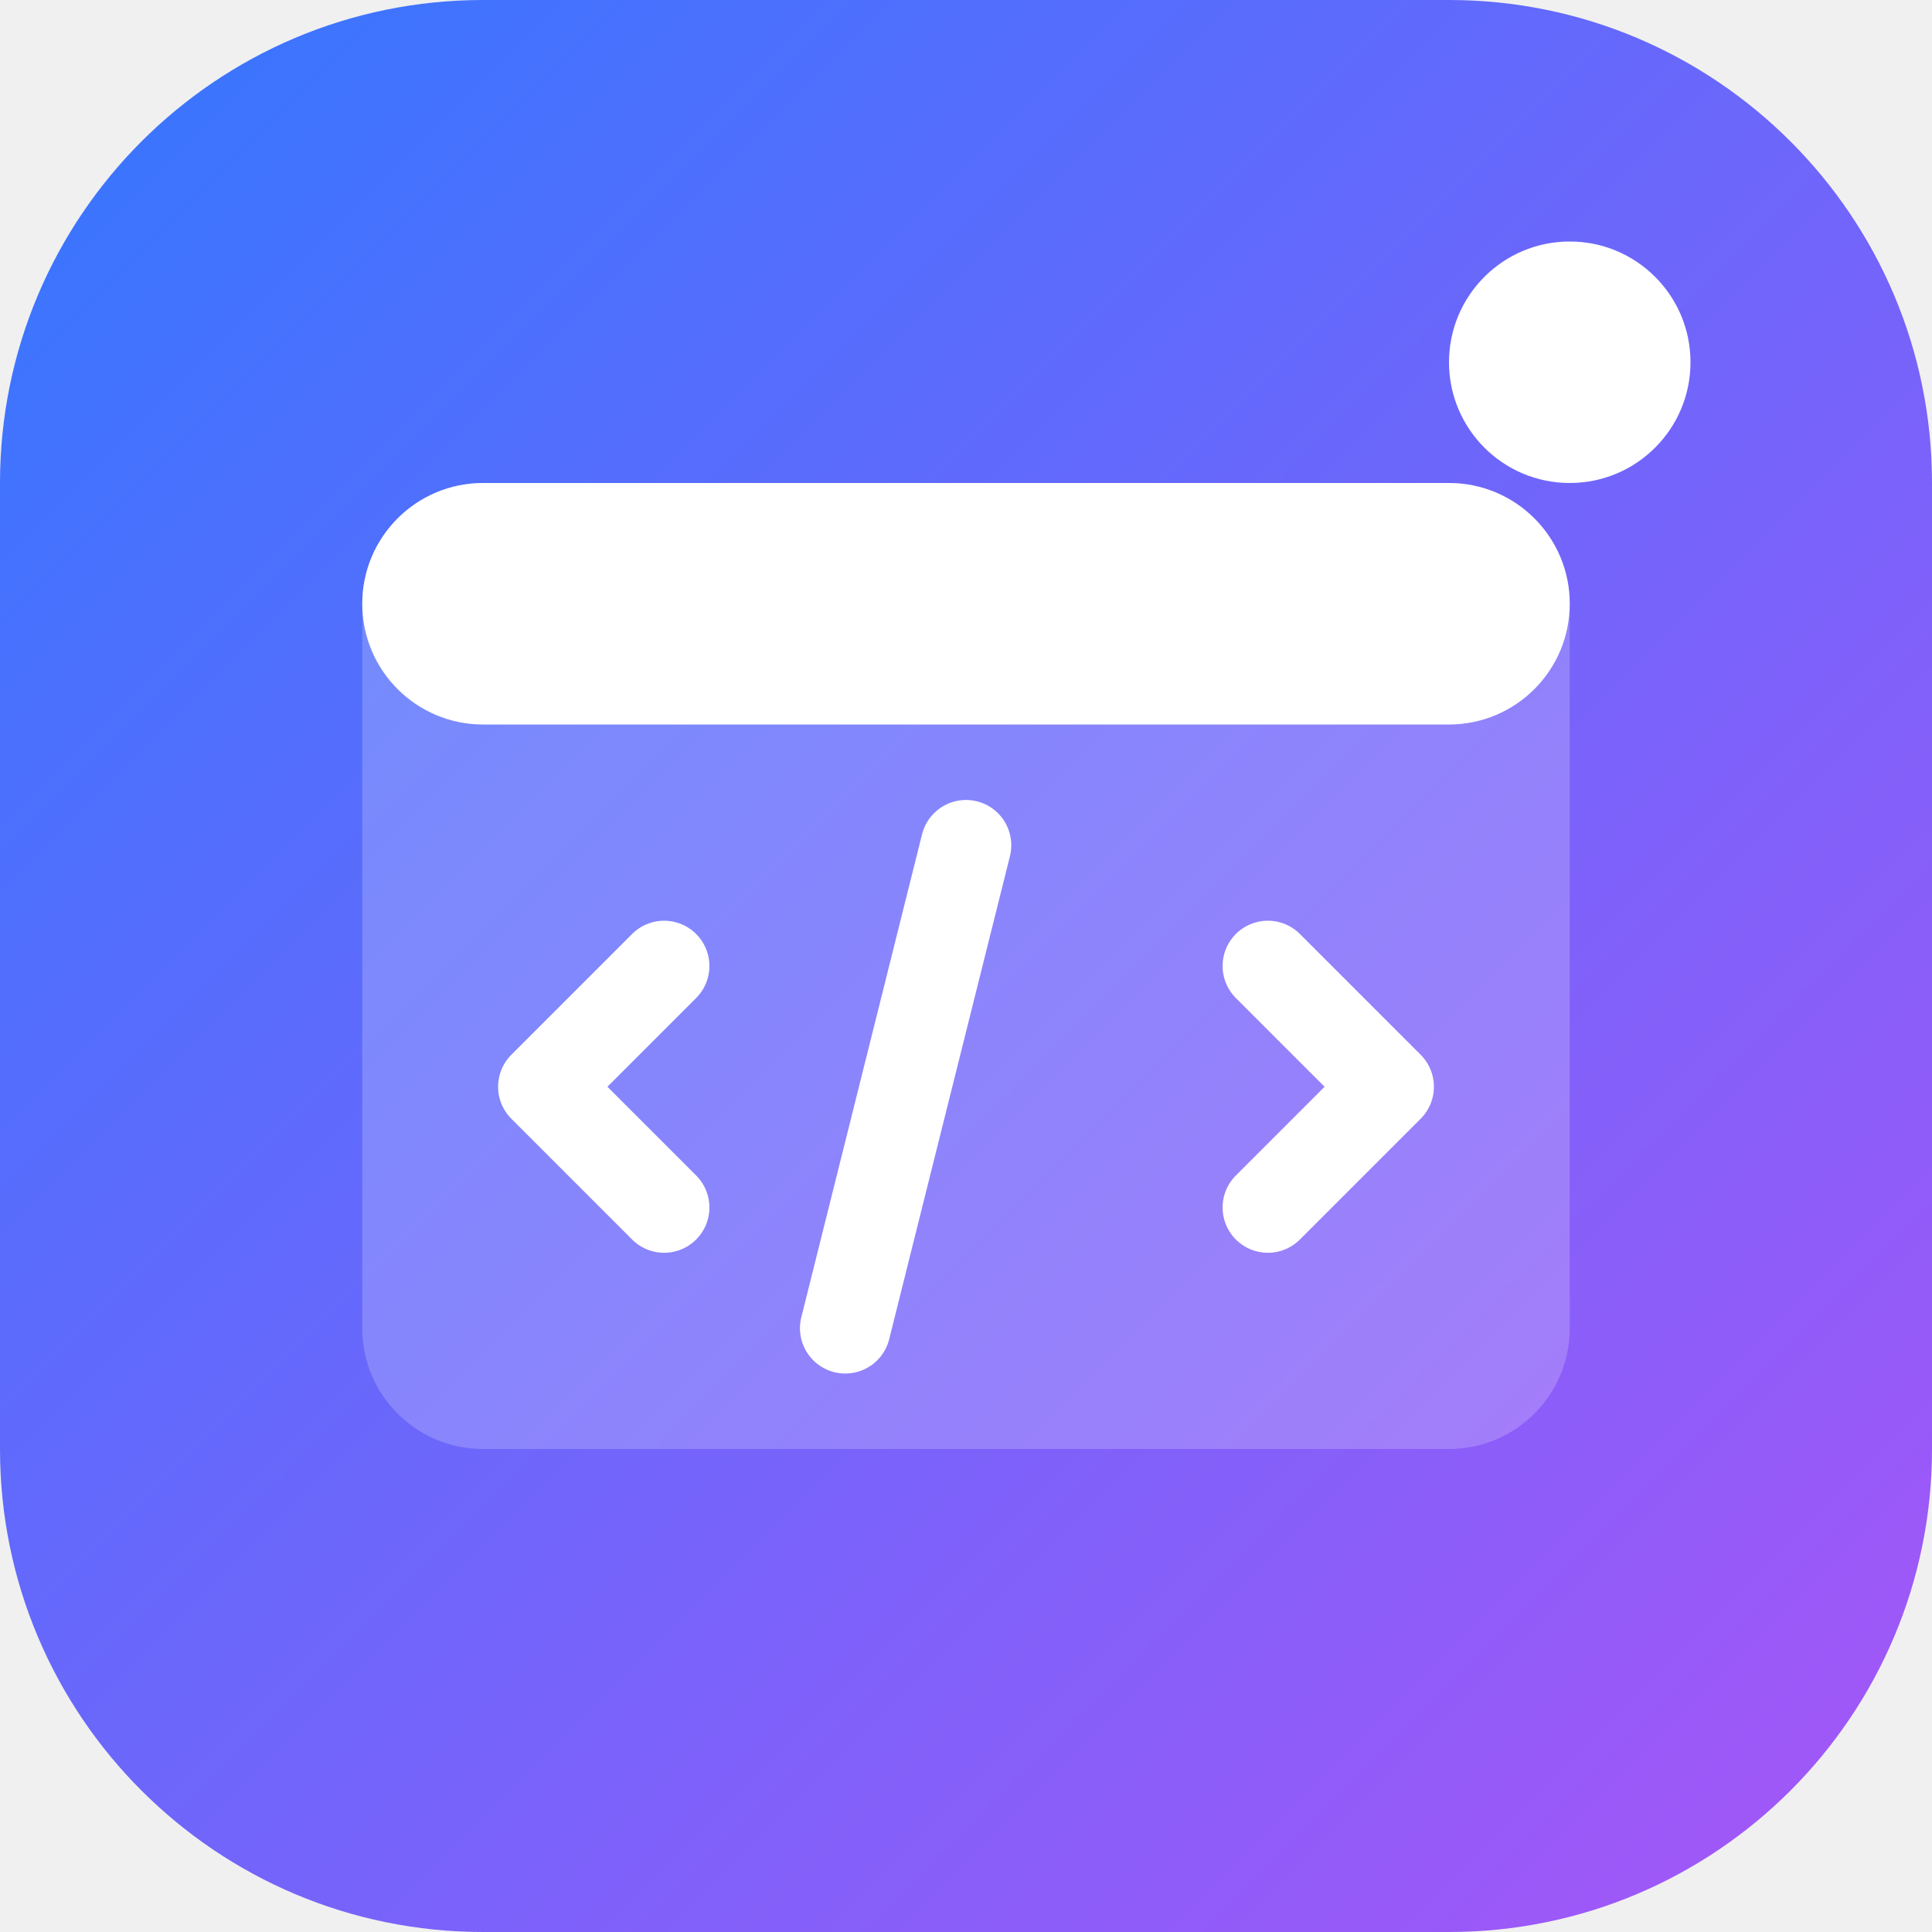
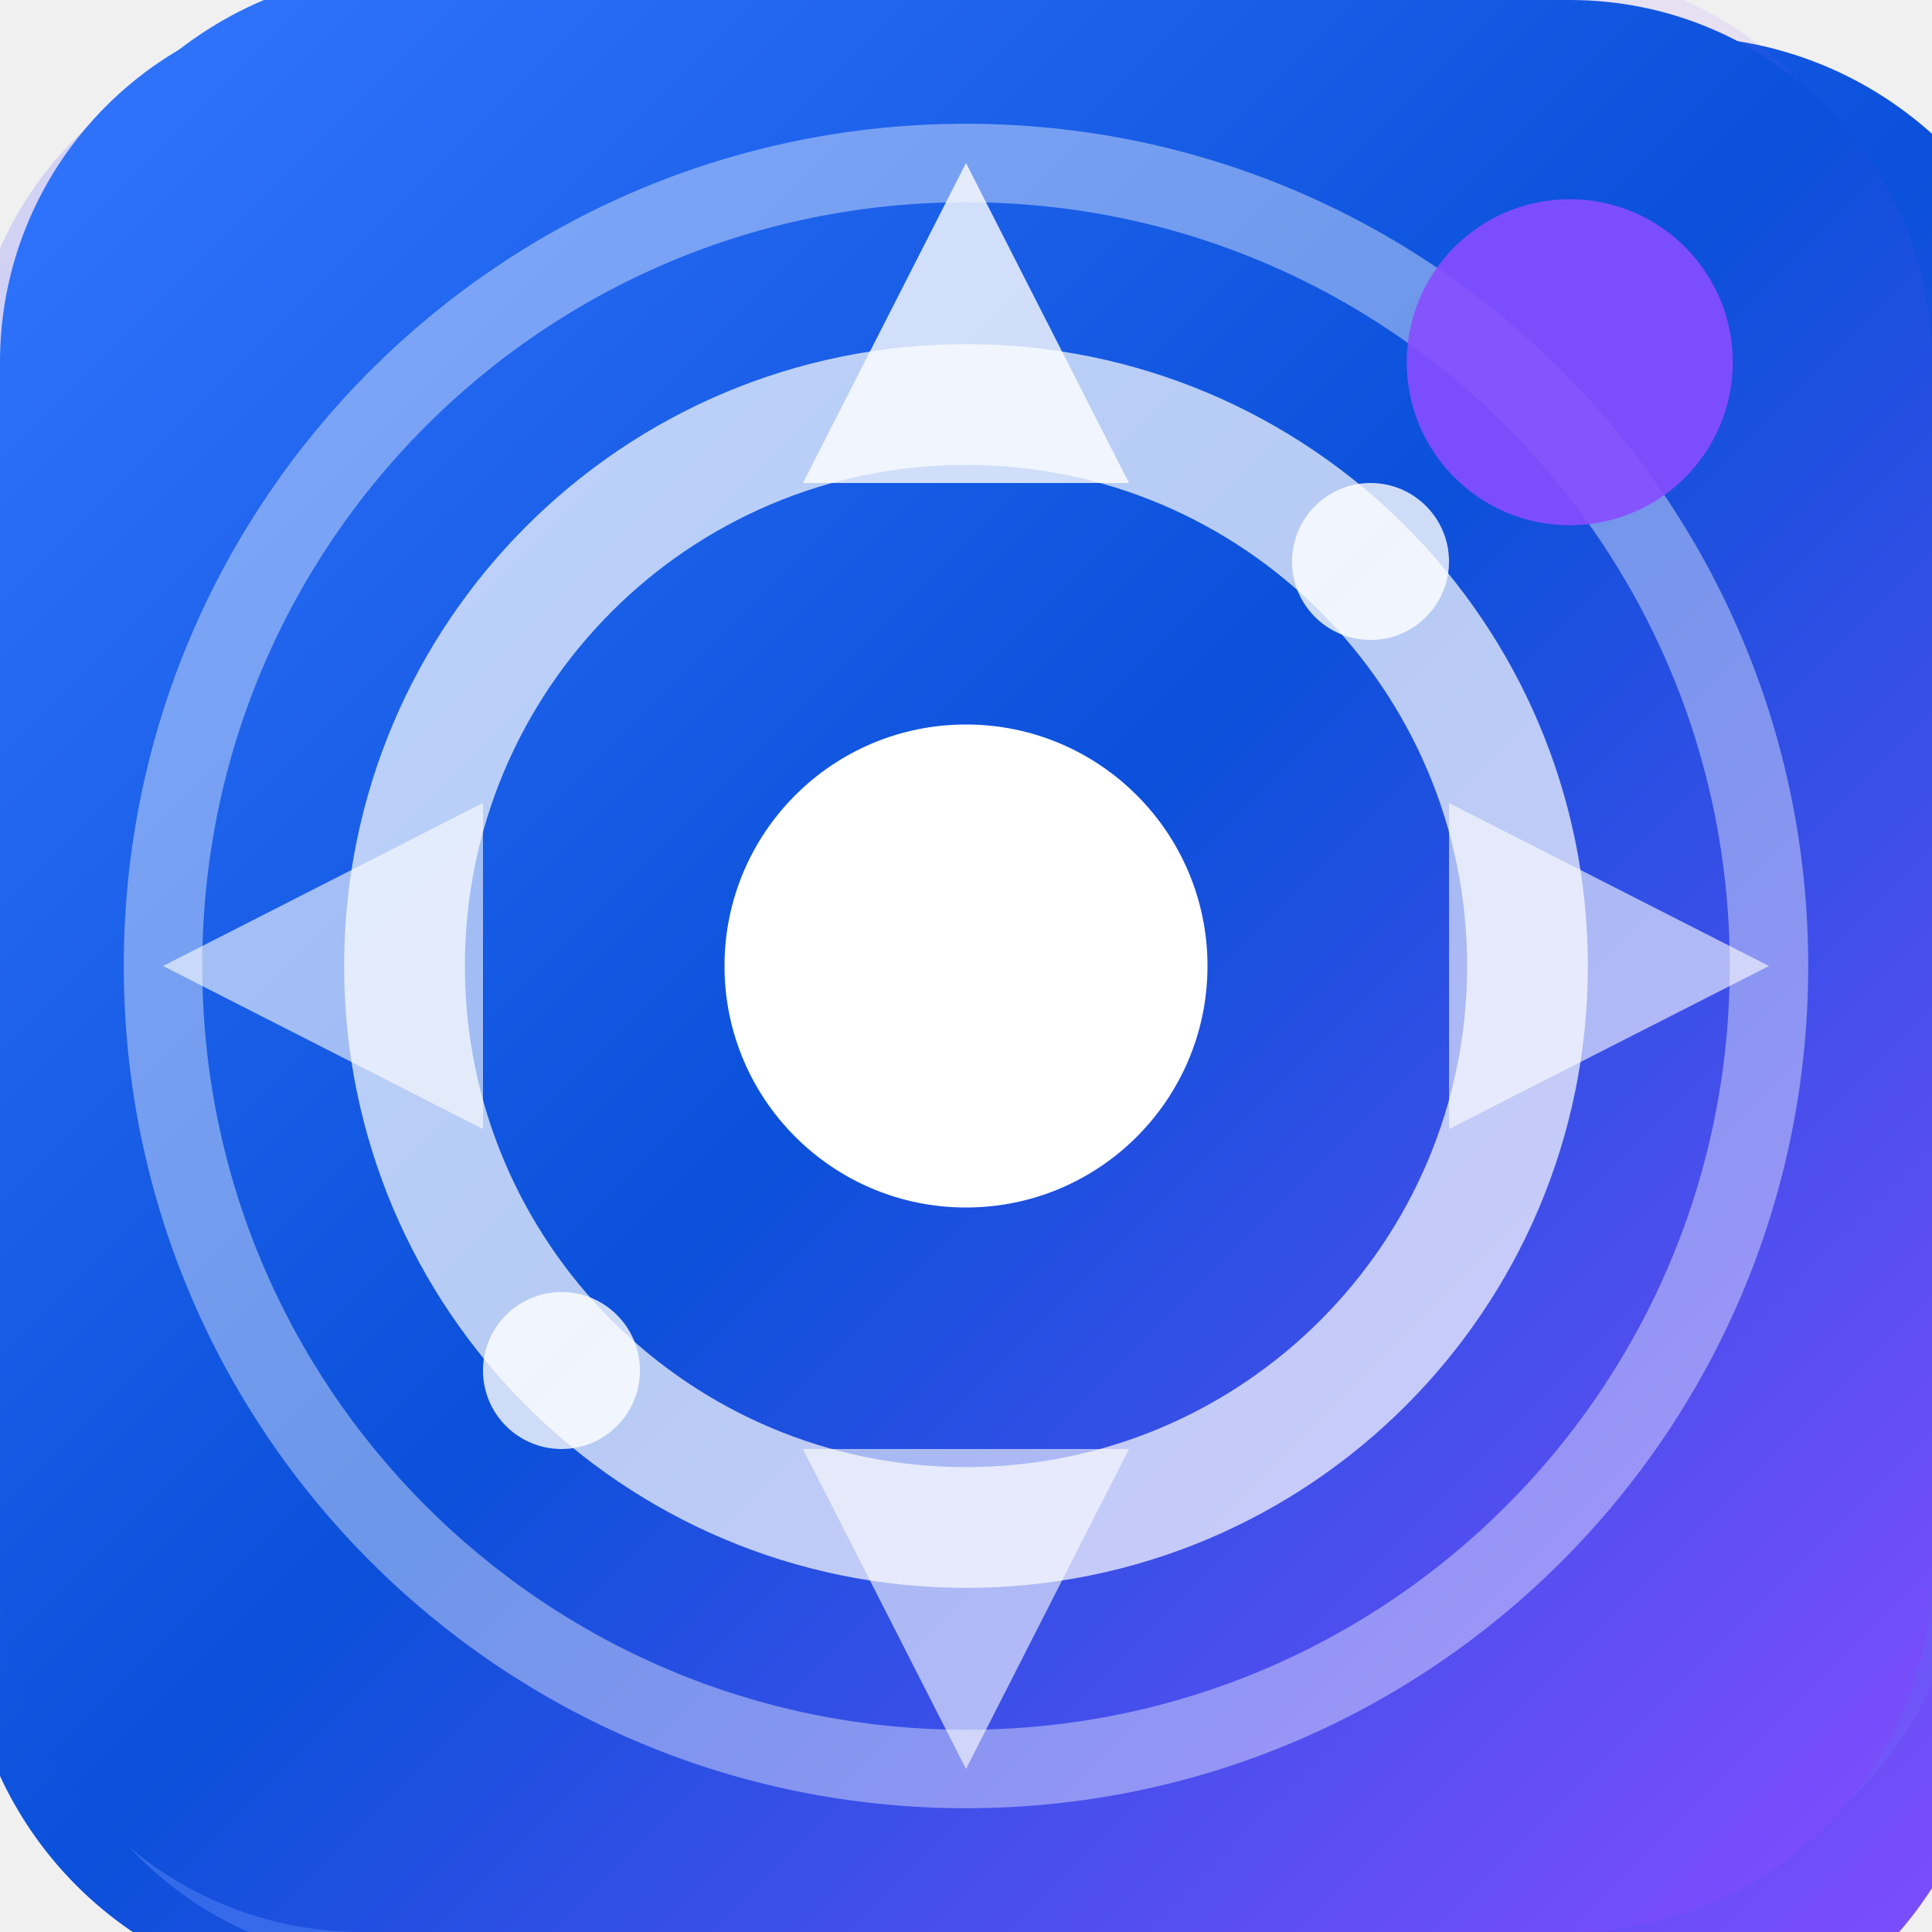
- <svg xmlns="http://www.w3.org/2000/svg" viewBox="0 0 32 32" fill="none">
+ <svg xmlns="http://www.w3.org/2000/svg" width="32" height="32" viewBox="0 0 32 32" fill="none">
  <defs>
-     <linearGradient id="gradient" x1="0%" y1="0%" x2="100%" y2="100%">
-       <stop offset="0%" style="stop-color:#3377ff;stop-opacity:1" />
-       <stop offset="100%" style="stop-color:#a855f7;stop-opacity:1" />
+     <linearGradient id="bgGradient" x1="0%" y1="0%" x2="100%" y2="100%">
+       <stop offset="0%" style="stop-color:#3377FF;stop-opacity:1" />
+       <stop offset="50%" style="stop-color:#0B50DA;stop-opacity:1" />
+       <stop offset="100%" style="stop-color:#884DFF;stop-opacity:1" />
+     </linearGradient>
+     <linearGradient id="overlayGradient" x1="100%" y1="0%" x2="0%" y2="100%">
+       <stop offset="0%" style="stop-color:rgba(136,77,255,0.2);stop-opacity:1" />
+       <stop offset="100%" style="stop-color:#6699FF;stop-opacity:1" />
    </linearGradient>
  </defs>
-   <rect width="32" height="32" rx="8" fill="url(#gradient)" />
-   <rect x="6" y="8" width="20" height="16" rx="2" fill="white" fill-opacity="0.2" />
-   <rect x="6" y="8" width="20" height="4" rx="2" fill="white" />
-   <path d="M11 16L9 18L11 20M21 16L23 18L21 20M16 14L14 22" stroke="white" stroke-width="1.5" stroke-linecap="round" stroke-linejoin="round" />
-   <circle cx="26" cy="6" r="2" fill="white" />
+   <rect width="32" height="32" rx="6" fill="url(#bgGradient)" transform="rotate(3 16 16) scale(1.05)" />
+   <rect width="32" height="32" rx="6" fill="url(#overlayGradient)" opacity="0.4" transform="rotate(-3 16 16)" />
+   <rect width="32" height="32" rx="6" fill="url(#bgGradient)" />
+   <circle cx="16" cy="16" r="4" fill="white" fill-opacity="1" />
+   <circle cx="16" cy="16" r="9.3" stroke="white" stroke-width="2" fill="none" stroke-opacity="0.7" />
+   <circle cx="16" cy="16" r="13.3" stroke="white" stroke-width="1.3" fill="none" stroke-opacity="0.4" />
+   <path d="M16 2.7L18.7 8H13.3L16 2.7Z" fill="white" fill-opacity="0.8" />
+   <path d="M29.3 16L24 13.3V18.7L29.3 16Z" fill="white" fill-opacity="0.6" />
+   <path d="M16 29.3L13.3 24H18.7L16 29.3Z" fill="white" fill-opacity="0.6" />
+   <path d="M2.7 16L8 18.7V13.3L2.7 16Z" fill="white" fill-opacity="0.6" />
+   <circle cx="22.7" cy="9.3" r="1.3" fill="white" fill-opacity="0.8" />
+   <circle cx="9.3" cy="22.7" r="1.3" fill="white" fill-opacity="0.8" />
+   <circle cx="26" cy="6" r="2.7" fill="#884DFF" opacity="0.9" />
</svg>
